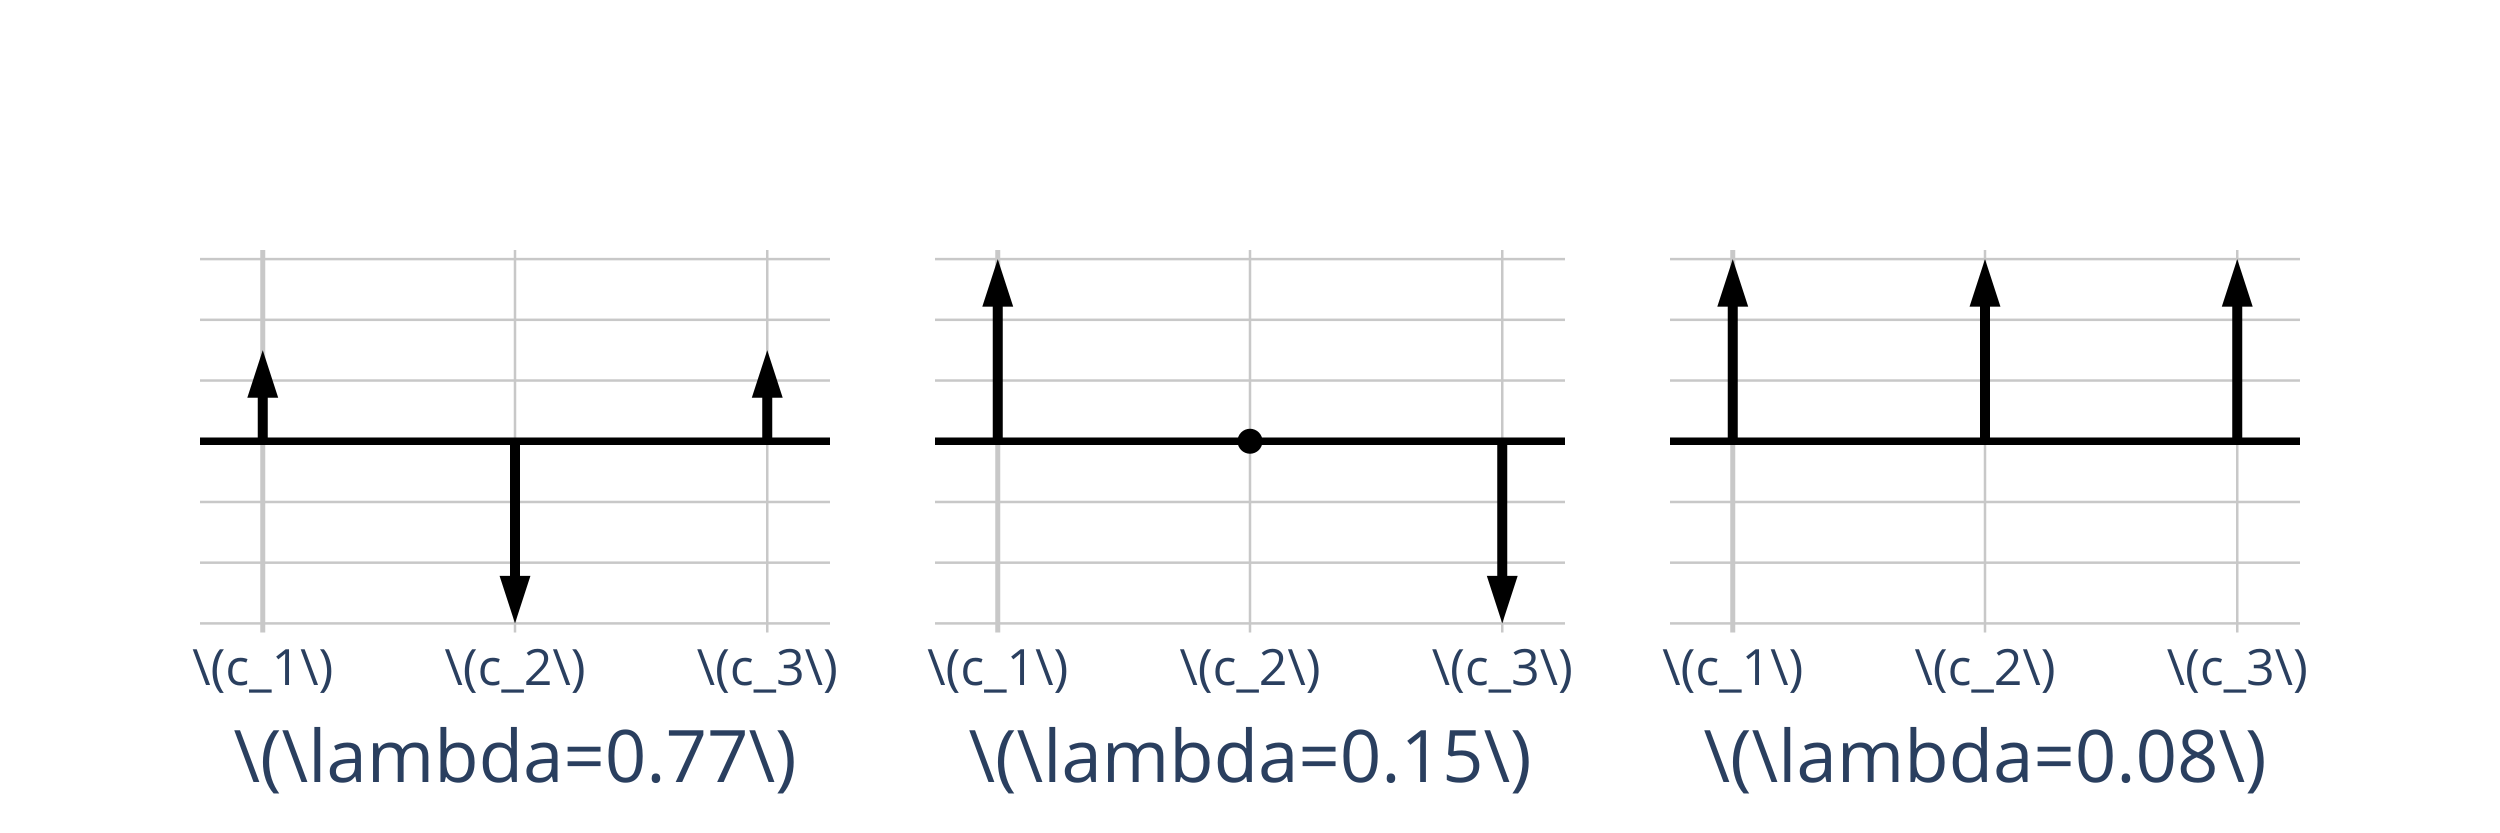
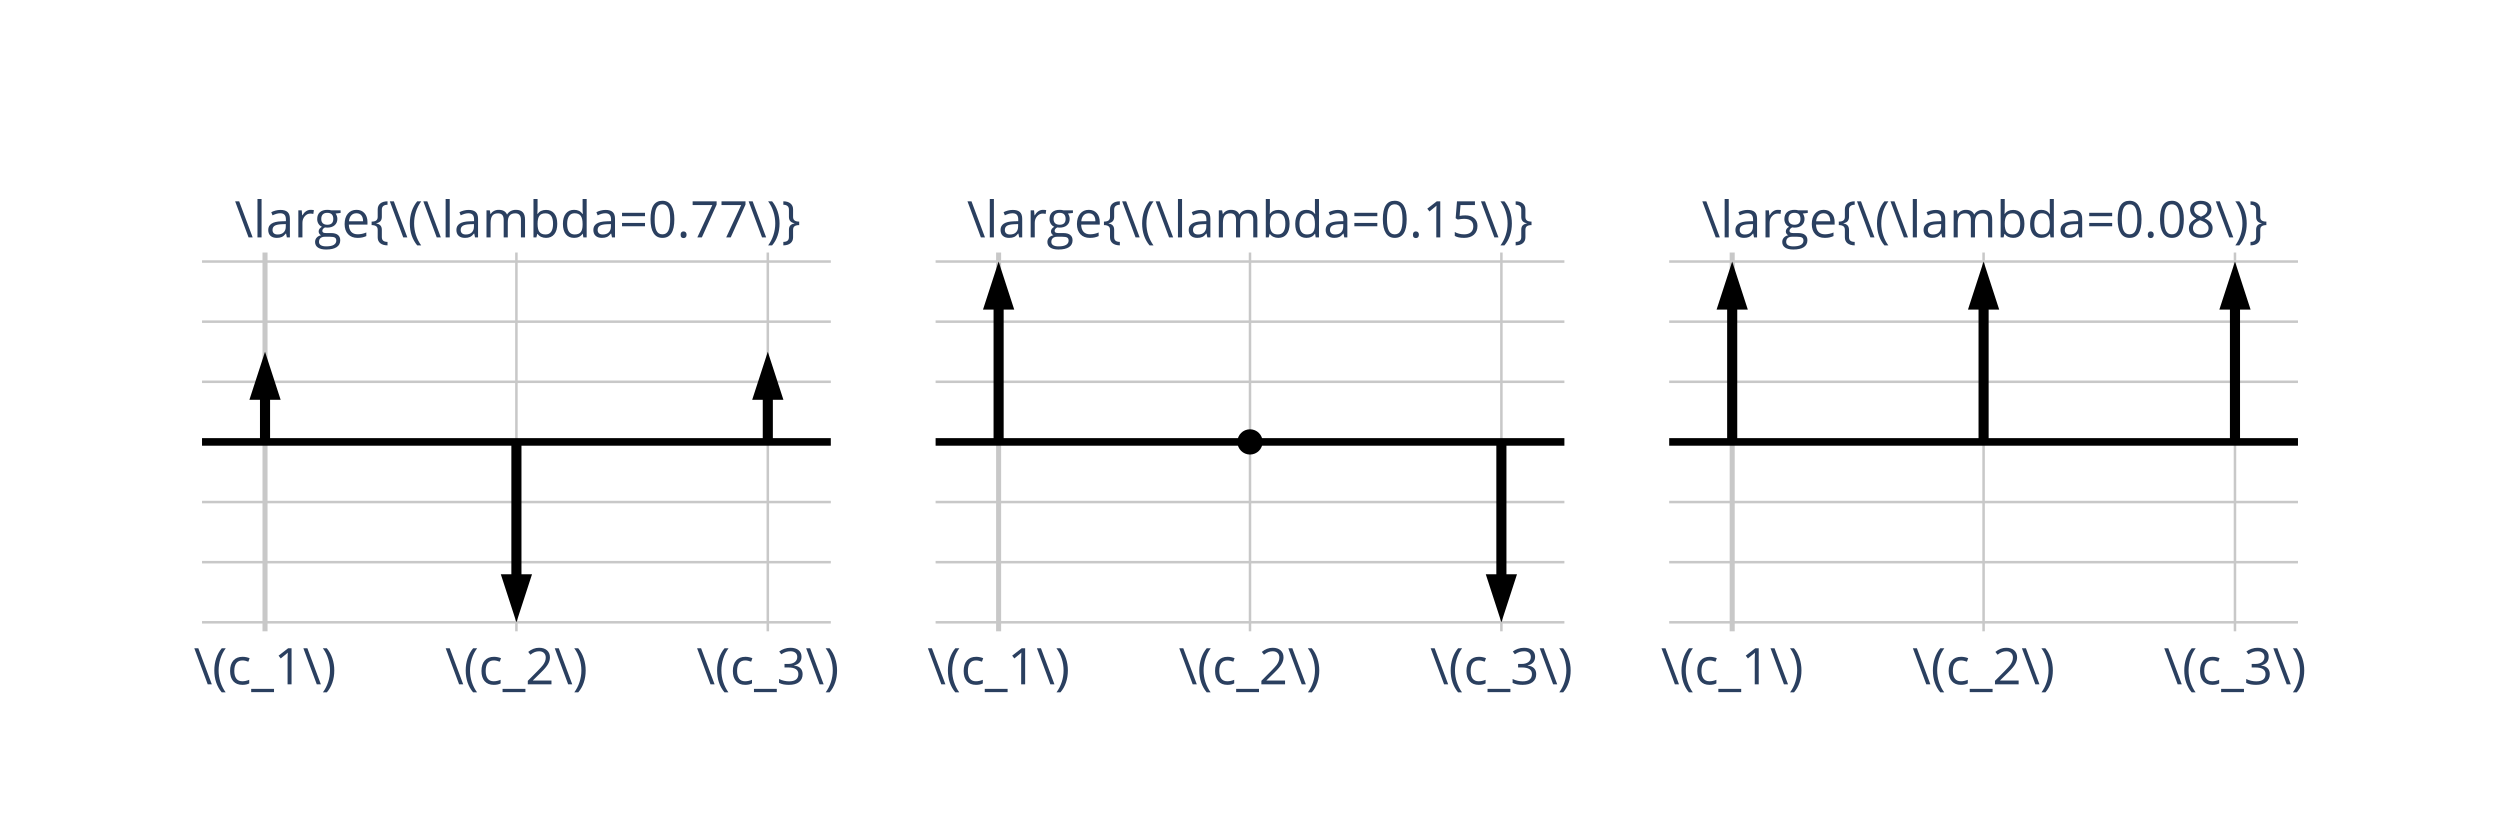
- <svg xmlns="http://www.w3.org/2000/svg" class="main-svg" width="1000" height="333" style="" viewBox="0 0 1000 333">
-   <rect x="0" y="0" width="1000" height="333" style="fill: rgb(255, 255, 255); fill-opacity: 1;" />
-   <defs id="defs-2e0c12">
+ <svg xmlns="http://www.w3.org/2000/svg" class="main-svg" width="990" height="330" style="" viewBox="0 0 990 330">
+   <rect x="0" y="0" width="990" height="330" style="fill: rgb(255, 255, 255); fill-opacity: 1;" />
+   <defs id="defs-9448d5">
    <g class="clips">
-       <clipPath id="clip2e0c12xyplot" class="plotclip">
-         <rect width="252" height="153" />
-       </clipPath>
-       <clipPath id="clip2e0c12x2y2plot" class="plotclip">
-         <rect width="252" height="153" />
-       </clipPath>
-       <clipPath id="clip2e0c12x3y3plot" class="plotclip">
-         <rect width="252" height="153" />
-       </clipPath>
-       <clipPath class="axesclip" id="clip2e0c12x">
-         <rect x="80" y="0" width="252" height="333" />
-       </clipPath>
-       <clipPath class="axesclip" id="clip2e0c12y">
-         <rect x="0" y="100" width="1000" height="153" />
-       </clipPath>
-       <clipPath class="axesclip" id="clip2e0c12xy">
-         <rect x="80" y="100" width="252" height="153" />
-       </clipPath>
-       <clipPath class="axesclip" id="clip2e0c12y2">
-         <rect x="0" y="100" width="1000" height="153" />
-       </clipPath>
-       <clipPath class="axesclip" id="clip2e0c12xy2">
-         <rect x="80" y="100" width="252" height="153" />
-       </clipPath>
-       <clipPath class="axesclip" id="clip2e0c12y3">
-         <rect x="0" y="100" width="1000" height="153" />
-       </clipPath>
-       <clipPath class="axesclip" id="clip2e0c12xy3">
-         <rect x="80" y="100" width="252" height="153" />
-       </clipPath>
-       <clipPath class="axesclip" id="clip2e0c12x2">
-         <rect x="374" y="0" width="252" height="333" />
-       </clipPath>
-       <clipPath class="axesclip" id="clip2e0c12x2y">
-         <rect x="374" y="100" width="252" height="153" />
-       </clipPath>
-       <clipPath class="axesclip" id="clip2e0c12x2y2">
-         <rect x="374" y="100" width="252" height="153" />
-       </clipPath>
-       <clipPath class="axesclip" id="clip2e0c12x2y3">
-         <rect x="374" y="100" width="252" height="153" />
-       </clipPath>
-       <clipPath class="axesclip" id="clip2e0c12x3">
-         <rect x="668" y="0" width="252" height="333" />
-       </clipPath>
-       <clipPath class="axesclip" id="clip2e0c12x3y">
-         <rect x="668" y="100" width="252" height="153" />
-       </clipPath>
-       <clipPath class="axesclip" id="clip2e0c12x3y2">
-         <rect x="668" y="100" width="252" height="153" />
-       </clipPath>
-       <clipPath class="axesclip" id="clip2e0c12x3y3">
-         <rect x="668" y="100" width="252" height="153" />
+       <clipPath id="clip9448d5xyplot" class="plotclip">
+         <rect width="249" height="150" />
+       </clipPath>
+       <clipPath id="clip9448d5x2y2plot" class="plotclip">
+         <rect width="249" height="150" />
+       </clipPath>
+       <clipPath id="clip9448d5x3y3plot" class="plotclip">
+         <rect width="249" height="150" />
+       </clipPath>
+       <clipPath class="axesclip" id="clip9448d5x">
+         <rect x="80" y="0" width="249" height="330" />
+       </clipPath>
+       <clipPath class="axesclip" id="clip9448d5y">
+         <rect x="0" y="100" width="990" height="150" />
+       </clipPath>
+       <clipPath class="axesclip" id="clip9448d5xy">
+         <rect x="80" y="100" width="249" height="150" />
+       </clipPath>
+       <clipPath class="axesclip" id="clip9448d5y2">
+         <rect x="0" y="100" width="990" height="150" />
+       </clipPath>
+       <clipPath class="axesclip" id="clip9448d5xy2">
+         <rect x="80" y="100" width="249" height="150" />
+       </clipPath>
+       <clipPath class="axesclip" id="clip9448d5y3">
+         <rect x="0" y="100" width="990" height="150" />
+       </clipPath>
+       <clipPath class="axesclip" id="clip9448d5xy3">
+         <rect x="80" y="100" width="249" height="150" />
+       </clipPath>
+       <clipPath class="axesclip" id="clip9448d5x2">
+         <rect x="370.5" y="0" width="249" height="330" />
+       </clipPath>
+       <clipPath class="axesclip" id="clip9448d5x2y">
+         <rect x="370.5" y="100" width="249" height="150" />
+       </clipPath>
+       <clipPath class="axesclip" id="clip9448d5x2y2">
+         <rect x="370.5" y="100" width="249" height="150" />
+       </clipPath>
+       <clipPath class="axesclip" id="clip9448d5x2y3">
+         <rect x="370.5" y="100" width="249" height="150" />
+       </clipPath>
+       <clipPath class="axesclip" id="clip9448d5x3">
+         <rect x="661" y="0" width="249" height="330" />
+       </clipPath>
+       <clipPath class="axesclip" id="clip9448d5x3y">
+         <rect x="661" y="100" width="249" height="150" />
+       </clipPath>
+       <clipPath class="axesclip" id="clip9448d5x3y2">
+         <rect x="661" y="100" width="249" height="150" />
+       </clipPath>
+       <clipPath class="axesclip" id="clip9448d5x3y3">
+         <rect x="661" y="100" width="249" height="150" />
      </clipPath>
    </g>
    <g class="gradients" />
    <g class="patterns" />
  </defs>
  <g class="bglayer" />
  <g class="layer-below">
    <g class="imagelayer" />
    <g class="shapelayer" />
  </g>
  <g class="cartesianlayer">
    <g class="subplot xy">
      <g class="layer-subplot">
        <g class="shapelayer" />
        <g class="imagelayer" />
      </g>
      <g class="minor-gridlayer">
        <g class="x" />
        <g class="y" />
      </g>
      <g class="gridlayer">
        <g class="x">
-           <path class="xgrid crisp" transform="translate(206,0)" d="M0,100v153" style="stroke: rgb(200, 200, 200); stroke-opacity: 1; stroke-width: 1px;" />
-           <path class="xgrid crisp" transform="translate(306.9,0)" d="M0,100v153" style="stroke: rgb(200, 200, 200); stroke-opacity: 1; stroke-width: 1px;" />
+           <path class="xgrid crisp" transform="translate(204.5,0)" d="M0,100v150" style="stroke: rgb(200, 200, 200); stroke-opacity: 1; stroke-width: 1px;" />
+           <path class="xgrid crisp" transform="translate(304.05,0)" d="M0,100v150" style="stroke: rgb(200, 200, 200); stroke-opacity: 1; stroke-width: 1px;" />
        </g>
        <g class="y">
-           <path class="ygrid crisp" transform="translate(0,249.36)" d="M80,0h252" style="stroke: rgb(200, 200, 200); stroke-opacity: 1; stroke-width: 1px;" />
-           <path class="ygrid crisp" transform="translate(0,225.07)" d="M80,0h252" style="stroke: rgb(200, 200, 200); stroke-opacity: 1; stroke-width: 1px;" />
-           <path class="ygrid crisp" transform="translate(0,200.79)" d="M80,0h252" style="stroke: rgb(200, 200, 200); stroke-opacity: 1; stroke-width: 1px;" />
-           <path class="ygrid crisp" transform="translate(0,152.21)" d="M80,0h252" style="stroke: rgb(200, 200, 200); stroke-opacity: 1; stroke-width: 1px;" />
-           <path class="ygrid crisp" transform="translate(0,127.93)" d="M80,0h252" style="stroke: rgb(200, 200, 200); stroke-opacity: 1; stroke-width: 1px;" />
-           <path class="ygrid crisp" transform="translate(0,103.64)" d="M80,0h252" style="stroke: rgb(200, 200, 200); stroke-opacity: 1; stroke-width: 1px;" />
+           <path class="ygrid crisp" transform="translate(0,246.43)" d="M80,0h249" style="stroke: rgb(200, 200, 200); stroke-opacity: 1; stroke-width: 1px;" />
+           <path class="ygrid crisp" transform="translate(0,222.62)" d="M80,0h249" style="stroke: rgb(200, 200, 200); stroke-opacity: 1; stroke-width: 1px;" />
+           <path class="ygrid crisp" transform="translate(0,198.81)" d="M80,0h249" style="stroke: rgb(200, 200, 200); stroke-opacity: 1; stroke-width: 1px;" />
+           <path class="ygrid crisp" transform="translate(0,151.19)" d="M80,0h249" style="stroke: rgb(200, 200, 200); stroke-opacity: 1; stroke-width: 1px;" />
+           <path class="ygrid crisp" transform="translate(0,127.38)" d="M80,0h249" style="stroke: rgb(200, 200, 200); stroke-opacity: 1; stroke-width: 1px;" />
+           <path class="ygrid crisp" transform="translate(0,103.57)" d="M80,0h249" style="stroke: rgb(200, 200, 200); stroke-opacity: 1; stroke-width: 1px;" />
        </g>
      </g>
      <g class="zerolinelayer">
-         <path class="xzl zl crisp" transform="translate(105.1,0)" d="M0,100v153" style="stroke: rgb(200, 200, 200); stroke-opacity: 1; stroke-width: 2px;" />
-         <path class="yzl zl crisp" transform="translate(0,176.5)" d="M80,0h252" style="stroke: rgb(0, 0, 0); stroke-opacity: 1; stroke-width: 3px;" />
+         <path class="xzl zl crisp" transform="translate(104.95,0)" d="M0,100v150" style="stroke: rgb(200, 200, 200); stroke-opacity: 1; stroke-width: 2px;" />
+         <path class="yzl zl crisp" transform="translate(0,175)" d="M80,0h249" style="stroke: rgb(0, 0, 0); stroke-opacity: 1; stroke-width: 3px;" />
      </g>
      <g class="layer-between">
        <g class="shapelayer" />
        <g class="imagelayer" />
      </g>
      <path class="xlines-below" />
      <path class="ylines-below" />
      <g class="overlines-below" />
      <g class="xaxislayer-below" />
      <g class="yaxislayer-below" />
      <g class="overaxes-below" />
      <g class="overplot">
-         <g class="xy" transform="translate(80,100)" clip-path="url(#clip2e0c12xyplot)">
+         <g class="xy" transform="translate(80,100)" clip-path="url(#clip9448d5xyplot)">
          <g class="scatterlayer mlayer">
-             <g class="trace scatter trace11a293" style="stroke-miterlimit: 2; opacity: 1;">
-               <g class="fills" />
-               <g class="errorbars" />
-               <g class="lines">
-                 <path class="js-line" d="M25.1,76.5L25.1,58.07" style="vector-effect: none; fill: none; stroke: rgb(0, 0, 0); stroke-opacity: 1; stroke-width: 4px; opacity: 1;" />
-               </g>
-               <g class="points">
-                 <path class="point" transform="translate(25.1,76.5)" d="M0,0Z" style="opacity: 1; stroke-width: 0px; fill: rgb(0, 0, 0); fill-opacity: 1;" />
-                 <path class="point" transform="translate(25.1,40.07)" d="M0,0L-6.18,19.021L6.18,19.021Z" style="opacity: 1; stroke-width: 0px; fill: rgb(0, 0, 0); fill-opacity: 1;" />
-               </g>
-               <g class="text" />
-             </g>
-             <g class="trace scatter trace3b2b8d" style="stroke-miterlimit: 2; opacity: 1;">
-               <g class="fills" />
-               <g class="errorbars" />
-               <g class="lines">
-                 <path class="js-line" d="M126,76.5L126,131.36" style="vector-effect: none; fill: none; stroke: rgb(0, 0, 0); stroke-opacity: 1; stroke-width: 4px; opacity: 1;" />
-               </g>
-               <g class="points">
-                 <path class="point" transform="translate(126,76.5)" d="M0,0Z" style="opacity: 1; stroke-width: 0px; fill: rgb(0, 0, 0); fill-opacity: 1;" />
-                 <path class="point" transform="translate(126,149.36)" d="M0,0L6.18,-19.021L-6.18,-19.021Z" style="opacity: 1; stroke-width: 0px; fill: rgb(0, 0, 0); fill-opacity: 1;" />
-               </g>
-               <g class="text" />
-             </g>
-             <g class="trace scatter traceee4ee1" style="stroke-miterlimit: 2; opacity: 1;">
-               <g class="fills" />
-               <g class="errorbars" />
-               <g class="lines">
-                 <path class="js-line" d="M226.9,76.5L226.9,58.07" style="vector-effect: none; fill: none; stroke: rgb(0, 0, 0); stroke-opacity: 1; stroke-width: 4px; opacity: 1;" />
-               </g>
-               <g class="points">
-                 <path class="point" transform="translate(226.9,76.5)" d="M0,0Z" style="opacity: 1; stroke-width: 0px; fill: rgb(0, 0, 0); fill-opacity: 1;" />
-                 <path class="point" transform="translate(226.9,40.07)" d="M0,0L-6.18,19.021L6.18,19.021Z" style="opacity: 1; stroke-width: 0px; fill: rgb(0, 0, 0); fill-opacity: 1;" />
+             <g class="trace scatter trace33ab09" style="stroke-miterlimit: 2; opacity: 1;">
+               <g class="fills" />
+               <g class="errorbars" />
+               <g class="lines">
+                 <path class="js-line" d="M24.95,75L24.95,57.29" style="vector-effect: none; fill: none; stroke: rgb(0, 0, 0); stroke-opacity: 1; stroke-width: 4px; opacity: 1;" />
+               </g>
+               <g class="points">
+                 <path class="point" transform="translate(24.95,75)" d="M0,0Z" style="opacity: 1; stroke-width: 0px; fill: rgb(0, 0, 0); fill-opacity: 1;" />
+                 <path class="point" transform="translate(24.95,39.29)" d="M0,0L-6.18,19.021L6.18,19.021Z" style="opacity: 1; stroke-width: 0px; fill: rgb(0, 0, 0); fill-opacity: 1;" />
+               </g>
+               <g class="text" />
+             </g>
+             <g class="trace scatter traceadd3be" style="stroke-miterlimit: 2; opacity: 1;">
+               <g class="fills" />
+               <g class="errorbars" />
+               <g class="lines">
+                 <path class="js-line" d="M124.5,75L124.5,128.43" style="vector-effect: none; fill: none; stroke: rgb(0, 0, 0); stroke-opacity: 1; stroke-width: 4px; opacity: 1;" />
+               </g>
+               <g class="points">
+                 <path class="point" transform="translate(124.5,75)" d="M0,0Z" style="opacity: 1; stroke-width: 0px; fill: rgb(0, 0, 0); fill-opacity: 1;" />
+                 <path class="point" transform="translate(124.5,146.43)" d="M0,0L6.18,-19.021L-6.18,-19.021Z" style="opacity: 1; stroke-width: 0px; fill: rgb(0, 0, 0); fill-opacity: 1;" />
+               </g>
+               <g class="text" />
+             </g>
+             <g class="trace scatter trace45c972" style="stroke-miterlimit: 2; opacity: 1;">
+               <g class="fills" />
+               <g class="errorbars" />
+               <g class="lines">
+                 <path class="js-line" d="M224.05,75L224.05,57.29" style="vector-effect: none; fill: none; stroke: rgb(0, 0, 0); stroke-opacity: 1; stroke-width: 4px; opacity: 1;" />
+               </g>
+               <g class="points">
+                 <path class="point" transform="translate(224.05,75)" d="M0,0Z" style="opacity: 1; stroke-width: 0px; fill: rgb(0, 0, 0); fill-opacity: 1;" />
+                 <path class="point" transform="translate(224.05,39.29)" d="M0,0L-6.18,19.021L6.18,19.021Z" style="opacity: 1; stroke-width: 0px; fill: rgb(0, 0, 0); fill-opacity: 1;" />
              </g>
              <g class="text" />
            </g>
          </g>
        </g>
      </g>
      <path class="xlines-above crisp" d="M0,0" style="fill: none;" />
      <path class="ylines-above crisp" d="M0,0" style="fill: none;" />
      <g class="overlines-above" />
      <g class="xaxislayer-above">
        <g class="xtick">
-           <text text-anchor="middle" x="0" y="274" transform="translate(105.1,0)" style="font-family: 'Open Sans', verdana, arial, sans-serif; font-size: 20px; fill: rgb(42, 63, 95); fill-opacity: 1; white-space: pre; opacity: 1;">\(c_1\)</text>
+           <text text-anchor="middle" x="0" y="271" transform="translate(104.95,0)" style="font-family: 'Open Sans', verdana, arial, sans-serif; font-size: 20px; fill: rgb(42, 63, 95); fill-opacity: 1; white-space: pre; opacity: 1;">\(c_1\)</text>
        </g>
        <g class="xtick">
-           <text text-anchor="middle" x="0" y="274" style="font-family: 'Open Sans', verdana, arial, sans-serif; font-size: 20px; fill: rgb(42, 63, 95); fill-opacity: 1; white-space: pre; opacity: 1;" transform="translate(206,0)">\(c_2\)</text>
+           <text text-anchor="middle" x="0" y="271" style="font-family: 'Open Sans', verdana, arial, sans-serif; font-size: 20px; fill: rgb(42, 63, 95); fill-opacity: 1; white-space: pre; opacity: 1;" transform="translate(204.5,0)">\(c_2\)</text>
        </g>
        <g class="xtick">
-           <text text-anchor="middle" x="0" y="274" style="font-family: 'Open Sans', verdana, arial, sans-serif; font-size: 20px; fill: rgb(42, 63, 95); fill-opacity: 1; white-space: pre; opacity: 1;" transform="translate(306.9,0)">\(c_3\)</text>
+           <text text-anchor="middle" x="0" y="271" style="font-family: 'Open Sans', verdana, arial, sans-serif; font-size: 20px; fill: rgb(42, 63, 95); fill-opacity: 1; white-space: pre; opacity: 1;" transform="translate(304.05,0)">\(c_3\)</text>
        </g>
      </g>
      <g class="yaxislayer-above" />
      <g class="overaxes-above" />
    </g>
    <g class="subplot x2y2">
      <g class="layer-subplot">
        <g class="shapelayer" />
        <g class="imagelayer" />
      </g>
      <g class="minor-gridlayer">
        <g class="x2" />
        <g class="y2" />
      </g>
      <g class="gridlayer">
        <g class="x2">
-           <path class="x2grid crisp" transform="translate(500,0)" d="M0,100v153" style="stroke: rgb(200, 200, 200); stroke-opacity: 1; stroke-width: 1px;" />
-           <path class="x2grid crisp" transform="translate(600.9,0)" d="M0,100v153" style="stroke: rgb(200, 200, 200); stroke-opacity: 1; stroke-width: 1px;" />
+           <path class="x2grid crisp" transform="translate(495,0)" d="M0,100v150" style="stroke: rgb(200, 200, 200); stroke-opacity: 1; stroke-width: 1px;" />
+           <path class="x2grid crisp" transform="translate(594.55,0)" d="M0,100v150" style="stroke: rgb(200, 200, 200); stroke-opacity: 1; stroke-width: 1px;" />
        </g>
        <g class="y2">
-           <path class="y2grid crisp" transform="translate(0,249.36)" d="M374,0h252" style="stroke: rgb(200, 200, 200); stroke-opacity: 1; stroke-width: 1px;" />
-           <path class="y2grid crisp" transform="translate(0,225.07)" d="M374,0h252" style="stroke: rgb(200, 200, 200); stroke-opacity: 1; stroke-width: 1px;" />
-           <path class="y2grid crisp" transform="translate(0,200.79)" d="M374,0h252" style="stroke: rgb(200, 200, 200); stroke-opacity: 1; stroke-width: 1px;" />
-           <path class="y2grid crisp" transform="translate(0,152.21)" d="M374,0h252" style="stroke: rgb(200, 200, 200); stroke-opacity: 1; stroke-width: 1px;" />
-           <path class="y2grid crisp" transform="translate(0,127.93)" d="M374,0h252" style="stroke: rgb(200, 200, 200); stroke-opacity: 1; stroke-width: 1px;" />
-           <path class="y2grid crisp" transform="translate(0,103.64)" d="M374,0h252" style="stroke: rgb(200, 200, 200); stroke-opacity: 1; stroke-width: 1px;" />
+           <path class="y2grid crisp" transform="translate(0,246.43)" d="M370.5,0h249" style="stroke: rgb(200, 200, 200); stroke-opacity: 1; stroke-width: 1px;" />
+           <path class="y2grid crisp" transform="translate(0,222.62)" d="M370.5,0h249" style="stroke: rgb(200, 200, 200); stroke-opacity: 1; stroke-width: 1px;" />
+           <path class="y2grid crisp" transform="translate(0,198.81)" d="M370.5,0h249" style="stroke: rgb(200, 200, 200); stroke-opacity: 1; stroke-width: 1px;" />
+           <path class="y2grid crisp" transform="translate(0,151.19)" d="M370.5,0h249" style="stroke: rgb(200, 200, 200); stroke-opacity: 1; stroke-width: 1px;" />
+           <path class="y2grid crisp" transform="translate(0,127.38)" d="M370.5,0h249" style="stroke: rgb(200, 200, 200); stroke-opacity: 1; stroke-width: 1px;" />
+           <path class="y2grid crisp" transform="translate(0,103.57)" d="M370.5,0h249" style="stroke: rgb(200, 200, 200); stroke-opacity: 1; stroke-width: 1px;" />
        </g>
      </g>
      <g class="zerolinelayer">
-         <path class="x2zl zl crisp" transform="translate(399.1,0)" d="M0,100v153" style="stroke: rgb(200, 200, 200); stroke-opacity: 1; stroke-width: 2px;" />
-         <path class="y2zl zl crisp" transform="translate(0,176.5)" d="M374,0h252" style="stroke: rgb(0, 0, 0); stroke-opacity: 1; stroke-width: 3px;" />
+         <path class="x2zl zl crisp" transform="translate(395.45,0)" d="M0,100v150" style="stroke: rgb(200, 200, 200); stroke-opacity: 1; stroke-width: 2px;" />
+         <path class="y2zl zl crisp" transform="translate(0,175)" d="M370.5,0h249" style="stroke: rgb(0, 0, 0); stroke-opacity: 1; stroke-width: 3px;" />
      </g>
      <g class="layer-between">
        <g class="shapelayer" />
        <g class="imagelayer" />
      </g>
      <path class="xlines-below" />
      <path class="ylines-below" />
      <g class="overlines-below" />
      <g class="xaxislayer-below" />
      <g class="yaxislayer-below" />
      <g class="overaxes-below" />
      <g class="overplot">
-         <g class="x2y2" transform="translate(374,100)" clip-path="url(#clip2e0c12x2y2plot)">
+         <g class="x2y2" transform="translate(370.5,100)" clip-path="url(#clip9448d5x2y2plot)">
          <g class="scatterlayer mlayer">
-             <g class="trace scatter trace51cc96" style="stroke-miterlimit: 2; opacity: 1;">
-               <g class="fills" />
-               <g class="errorbars" />
-               <g class="lines">
-                 <path class="js-line" d="M25.1,76.5L25.1,21.64" style="vector-effect: none; fill: none; stroke: rgb(0, 0, 0); stroke-opacity: 1; stroke-width: 4px; opacity: 1;" />
-               </g>
-               <g class="points">
-                 <path class="point" transform="translate(25.1,76.5)" d="M0,0Z" style="opacity: 1; stroke-width: 0px; fill: rgb(0, 0, 0); fill-opacity: 1;" />
-                 <path class="point" transform="translate(25.1,3.64)" d="M0,0L-6.18,19.021L6.18,19.021Z" style="opacity: 1; stroke-width: 0px; fill: rgb(0, 0, 0); fill-opacity: 1;" />
-               </g>
-               <g class="text" />
-             </g>
-             <g class="trace scatter trace17f882" style="stroke-miterlimit: 2; opacity: 1;">
+             <g class="trace scatter trace7764f5" style="stroke-miterlimit: 2; opacity: 1;">
+               <g class="fills" />
+               <g class="errorbars" />
+               <g class="lines">
+                 <path class="js-line" d="M24.95,75L24.95,21.57" style="vector-effect: none; fill: none; stroke: rgb(0, 0, 0); stroke-opacity: 1; stroke-width: 4px; opacity: 1;" />
+               </g>
+               <g class="points">
+                 <path class="point" transform="translate(24.95,75)" d="M0,0Z" style="opacity: 1; stroke-width: 0px; fill: rgb(0, 0, 0); fill-opacity: 1;" />
+                 <path class="point" transform="translate(24.95,3.57)" d="M0,0L-6.18,19.021L6.18,19.021Z" style="opacity: 1; stroke-width: 0px; fill: rgb(0, 0, 0); fill-opacity: 1;" />
+               </g>
+               <g class="text" />
+             </g>
+             <g class="trace scatter traceb0de6c" style="stroke-miterlimit: 2; opacity: 1;">
              <g class="fills" />
              <g class="errorbars" />
              <g class="lines" />
              <g class="points">
-                 <path class="point" transform="translate(126,76.5)" d="M5,0A5,5 0 1,1 0,-5A5,5 0 0,1 5,0Z" style="opacity: 1; stroke-width: 0px; fill: rgb(0, 0, 0); fill-opacity: 1;" />
-               </g>
-               <g class="text" />
-             </g>
-             <g class="trace scatter tracef322fc" style="stroke-miterlimit: 2; opacity: 1;">
-               <g class="fills" />
-               <g class="errorbars" />
-               <g class="lines">
-                 <path class="js-line" d="M226.9,76.5L226.9,131.36" style="vector-effect: none; fill: none; stroke: rgb(0, 0, 0); stroke-opacity: 1; stroke-width: 4px; opacity: 1;" />
-               </g>
-               <g class="points">
-                 <path class="point" transform="translate(226.9,76.5)" d="M0,0Z" style="opacity: 1; stroke-width: 0px; fill: rgb(0, 0, 0); fill-opacity: 1;" />
-                 <path class="point" transform="translate(226.9,149.36)" d="M0,0L6.18,-19.021L-6.18,-19.021Z" style="opacity: 1; stroke-width: 0px; fill: rgb(0, 0, 0); fill-opacity: 1;" />
+                 <path class="point" transform="translate(124.5,75)" d="M5,0A5,5 0 1,1 0,-5A5,5 0 0,1 5,0Z" style="opacity: 1; stroke-width: 0px; fill: rgb(0, 0, 0); fill-opacity: 1;" />
+               </g>
+               <g class="text" />
+             </g>
+             <g class="trace scatter tracea4ae51" style="stroke-miterlimit: 2; opacity: 1;">
+               <g class="fills" />
+               <g class="errorbars" />
+               <g class="lines">
+                 <path class="js-line" d="M224.05,75L224.05,128.43" style="vector-effect: none; fill: none; stroke: rgb(0, 0, 0); stroke-opacity: 1; stroke-width: 4px; opacity: 1;" />
+               </g>
+               <g class="points">
+                 <path class="point" transform="translate(224.05,75)" d="M0,0Z" style="opacity: 1; stroke-width: 0px; fill: rgb(0, 0, 0); fill-opacity: 1;" />
+                 <path class="point" transform="translate(224.05,146.43)" d="M0,0L6.18,-19.021L-6.18,-19.021Z" style="opacity: 1; stroke-width: 0px; fill: rgb(0, 0, 0); fill-opacity: 1;" />
              </g>
              <g class="text" />
            </g>
          </g>
        </g>
      </g>
      <path class="xlines-above crisp" d="M0,0" style="fill: none;" />
      <path class="ylines-above crisp" d="M0,0" style="fill: none;" />
      <g class="overlines-above" />
      <g class="xaxislayer-above">
        <g class="x2tick">
-           <text text-anchor="middle" x="0" y="274" transform="translate(399.1,0)" style="font-family: 'Open Sans', verdana, arial, sans-serif; font-size: 20px; fill: rgb(42, 63, 95); fill-opacity: 1; white-space: pre; opacity: 1;">\(c_1\)</text>
+           <text text-anchor="middle" x="0" y="271" transform="translate(395.45,0)" style="font-family: 'Open Sans', verdana, arial, sans-serif; font-size: 20px; fill: rgb(42, 63, 95); fill-opacity: 1; white-space: pre; opacity: 1;">\(c_1\)</text>
        </g>
        <g class="x2tick">
-           <text text-anchor="middle" x="0" y="274" style="font-family: 'Open Sans', verdana, arial, sans-serif; font-size: 20px; fill: rgb(42, 63, 95); fill-opacity: 1; white-space: pre; opacity: 1;" transform="translate(500,0)">\(c_2\)</text>
+           <text text-anchor="middle" x="0" y="271" style="font-family: 'Open Sans', verdana, arial, sans-serif; font-size: 20px; fill: rgb(42, 63, 95); fill-opacity: 1; white-space: pre; opacity: 1;" transform="translate(495,0)">\(c_2\)</text>
        </g>
        <g class="x2tick">
-           <text text-anchor="middle" x="0" y="274" style="font-family: 'Open Sans', verdana, arial, sans-serif; font-size: 20px; fill: rgb(42, 63, 95); fill-opacity: 1; white-space: pre; opacity: 1;" transform="translate(600.9,0)">\(c_3\)</text>
+           <text text-anchor="middle" x="0" y="271" style="font-family: 'Open Sans', verdana, arial, sans-serif; font-size: 20px; fill: rgb(42, 63, 95); fill-opacity: 1; white-space: pre; opacity: 1;" transform="translate(594.55,0)">\(c_3\)</text>
        </g>
      </g>
      <g class="yaxislayer-above" />
      <g class="overaxes-above" />
    </g>
    <g class="subplot x3y3">
      <g class="layer-subplot">
        <g class="shapelayer" />
        <g class="imagelayer" />
      </g>
      <g class="minor-gridlayer">
        <g class="x3" />
        <g class="y3" />
      </g>
      <g class="gridlayer">
        <g class="x3">
-           <path class="x3grid crisp" transform="translate(794,0)" d="M0,100v153" style="stroke: rgb(200, 200, 200); stroke-opacity: 1; stroke-width: 1px;" />
-           <path class="x3grid crisp" transform="translate(894.9,0)" d="M0,100v153" style="stroke: rgb(200, 200, 200); stroke-opacity: 1; stroke-width: 1px;" />
+           <path class="x3grid crisp" transform="translate(785.5,0)" d="M0,100v150" style="stroke: rgb(200, 200, 200); stroke-opacity: 1; stroke-width: 1px;" />
+           <path class="x3grid crisp" transform="translate(885.05,0)" d="M0,100v150" style="stroke: rgb(200, 200, 200); stroke-opacity: 1; stroke-width: 1px;" />
        </g>
        <g class="y3">
-           <path class="y3grid crisp" transform="translate(0,249.36)" d="M668,0h252" style="stroke: rgb(200, 200, 200); stroke-opacity: 1; stroke-width: 1px;" />
-           <path class="y3grid crisp" transform="translate(0,225.07)" d="M668,0h252" style="stroke: rgb(200, 200, 200); stroke-opacity: 1; stroke-width: 1px;" />
-           <path class="y3grid crisp" transform="translate(0,200.79)" d="M668,0h252" style="stroke: rgb(200, 200, 200); stroke-opacity: 1; stroke-width: 1px;" />
-           <path class="y3grid crisp" transform="translate(0,152.21)" d="M668,0h252" style="stroke: rgb(200, 200, 200); stroke-opacity: 1; stroke-width: 1px;" />
-           <path class="y3grid crisp" transform="translate(0,127.93)" d="M668,0h252" style="stroke: rgb(200, 200, 200); stroke-opacity: 1; stroke-width: 1px;" />
-           <path class="y3grid crisp" transform="translate(0,103.64)" d="M668,0h252" style="stroke: rgb(200, 200, 200); stroke-opacity: 1; stroke-width: 1px;" />
+           <path class="y3grid crisp" transform="translate(0,246.43)" d="M661,0h249" style="stroke: rgb(200, 200, 200); stroke-opacity: 1; stroke-width: 1px;" />
+           <path class="y3grid crisp" transform="translate(0,222.62)" d="M661,0h249" style="stroke: rgb(200, 200, 200); stroke-opacity: 1; stroke-width: 1px;" />
+           <path class="y3grid crisp" transform="translate(0,198.81)" d="M661,0h249" style="stroke: rgb(200, 200, 200); stroke-opacity: 1; stroke-width: 1px;" />
+           <path class="y3grid crisp" transform="translate(0,151.19)" d="M661,0h249" style="stroke: rgb(200, 200, 200); stroke-opacity: 1; stroke-width: 1px;" />
+           <path class="y3grid crisp" transform="translate(0,127.38)" d="M661,0h249" style="stroke: rgb(200, 200, 200); stroke-opacity: 1; stroke-width: 1px;" />
+           <path class="y3grid crisp" transform="translate(0,103.57)" d="M661,0h249" style="stroke: rgb(200, 200, 200); stroke-opacity: 1; stroke-width: 1px;" />
        </g>
      </g>
      <g class="zerolinelayer">
-         <path class="x3zl zl crisp" transform="translate(693.1,0)" d="M0,100v153" style="stroke: rgb(200, 200, 200); stroke-opacity: 1; stroke-width: 2px;" />
-         <path class="y3zl zl crisp" transform="translate(0,176.5)" d="M668,0h252" style="stroke: rgb(0, 0, 0); stroke-opacity: 1; stroke-width: 3px;" />
+         <path class="x3zl zl crisp" transform="translate(685.95,0)" d="M0,100v150" style="stroke: rgb(200, 200, 200); stroke-opacity: 1; stroke-width: 2px;" />
+         <path class="y3zl zl crisp" transform="translate(0,175)" d="M661,0h249" style="stroke: rgb(0, 0, 0); stroke-opacity: 1; stroke-width: 3px;" />
      </g>
      <g class="layer-between">
        <g class="shapelayer" />
        <g class="imagelayer" />
      </g>
      <path class="xlines-below" />
      <path class="ylines-below" />
      <g class="overlines-below" />
      <g class="xaxislayer-below" />
      <g class="yaxislayer-below" />
      <g class="overaxes-below" />
      <g class="overplot">
-         <g class="x3y3" transform="translate(668,100)" clip-path="url(#clip2e0c12x3y3plot)">
+         <g class="x3y3" transform="translate(661,100)" clip-path="url(#clip9448d5x3y3plot)">
          <g class="scatterlayer mlayer">
-             <g class="trace scatter traceb80186" style="stroke-miterlimit: 2; opacity: 1;">
-               <g class="fills" />
-               <g class="errorbars" />
-               <g class="lines">
-                 <path class="js-line" d="M25.1,76.5L25.1,21.64" style="vector-effect: none; fill: none; stroke: rgb(0, 0, 0); stroke-opacity: 1; stroke-width: 4px; opacity: 1;" />
-               </g>
-               <g class="points">
-                 <path class="point" transform="translate(25.1,76.5)" d="M0,0Z" style="opacity: 1; stroke-width: 0px; fill: rgb(0, 0, 0); fill-opacity: 1;" />
-                 <path class="point" transform="translate(25.1,3.64)" d="M0,0L-6.18,19.021L6.18,19.021Z" style="opacity: 1; stroke-width: 0px; fill: rgb(0, 0, 0); fill-opacity: 1;" />
-               </g>
-               <g class="text" />
-             </g>
-             <g class="trace scatter tracee74e1b" style="stroke-miterlimit: 2; opacity: 1;">
-               <g class="fills" />
-               <g class="errorbars" />
-               <g class="lines">
-                 <path class="js-line" d="M126,76.5L126,21.64" style="vector-effect: none; fill: none; stroke: rgb(0, 0, 0); stroke-opacity: 1; stroke-width: 4px; opacity: 1;" />
-               </g>
-               <g class="points">
-                 <path class="point" transform="translate(126,76.5)" d="M0,0Z" style="opacity: 1; stroke-width: 0px; fill: rgb(0, 0, 0); fill-opacity: 1;" />
-                 <path class="point" transform="translate(126,3.64)" d="M0,0L-6.18,19.021L6.18,19.021Z" style="opacity: 1; stroke-width: 0px; fill: rgb(0, 0, 0); fill-opacity: 1;" />
-               </g>
-               <g class="text" />
-             </g>
-             <g class="trace scatter tracee40115" style="stroke-miterlimit: 2; opacity: 1;">
-               <g class="fills" />
-               <g class="errorbars" />
-               <g class="lines">
-                 <path class="js-line" d="M226.9,76.5L226.9,21.64" style="vector-effect: none; fill: none; stroke: rgb(0, 0, 0); stroke-opacity: 1; stroke-width: 4px; opacity: 1;" />
-               </g>
-               <g class="points">
-                 <path class="point" transform="translate(226.9,76.5)" d="M0,0Z" style="opacity: 1; stroke-width: 0px; fill: rgb(0, 0, 0); fill-opacity: 1;" />
-                 <path class="point" transform="translate(226.9,3.64)" d="M0,0L-6.18,19.021L6.18,19.021Z" style="opacity: 1; stroke-width: 0px; fill: rgb(0, 0, 0); fill-opacity: 1;" />
+             <g class="trace scatter tracee507fc" style="stroke-miterlimit: 2; opacity: 1;">
+               <g class="fills" />
+               <g class="errorbars" />
+               <g class="lines">
+                 <path class="js-line" d="M24.95,75L24.95,21.57" style="vector-effect: none; fill: none; stroke: rgb(0, 0, 0); stroke-opacity: 1; stroke-width: 4px; opacity: 1;" />
+               </g>
+               <g class="points">
+                 <path class="point" transform="translate(24.95,75)" d="M0,0Z" style="opacity: 1; stroke-width: 0px; fill: rgb(0, 0, 0); fill-opacity: 1;" />
+                 <path class="point" transform="translate(24.95,3.57)" d="M0,0L-6.18,19.021L6.18,19.021Z" style="opacity: 1; stroke-width: 0px; fill: rgb(0, 0, 0); fill-opacity: 1;" />
+               </g>
+               <g class="text" />
+             </g>
+             <g class="trace scatter trace250f62" style="stroke-miterlimit: 2; opacity: 1;">
+               <g class="fills" />
+               <g class="errorbars" />
+               <g class="lines">
+                 <path class="js-line" d="M124.5,75L124.5,21.57" style="vector-effect: none; fill: none; stroke: rgb(0, 0, 0); stroke-opacity: 1; stroke-width: 4px; opacity: 1;" />
+               </g>
+               <g class="points">
+                 <path class="point" transform="translate(124.5,75)" d="M0,0Z" style="opacity: 1; stroke-width: 0px; fill: rgb(0, 0, 0); fill-opacity: 1;" />
+                 <path class="point" transform="translate(124.5,3.57)" d="M0,0L-6.18,19.021L6.18,19.021Z" style="opacity: 1; stroke-width: 0px; fill: rgb(0, 0, 0); fill-opacity: 1;" />
+               </g>
+               <g class="text" />
+             </g>
+             <g class="trace scatter tracef4e18b" style="stroke-miterlimit: 2; opacity: 1;">
+               <g class="fills" />
+               <g class="errorbars" />
+               <g class="lines">
+                 <path class="js-line" d="M224.05,75L224.05,21.57" style="vector-effect: none; fill: none; stroke: rgb(0, 0, 0); stroke-opacity: 1; stroke-width: 4px; opacity: 1;" />
+               </g>
+               <g class="points">
+                 <path class="point" transform="translate(224.05,75)" d="M0,0Z" style="opacity: 1; stroke-width: 0px; fill: rgb(0, 0, 0); fill-opacity: 1;" />
+                 <path class="point" transform="translate(224.05,3.57)" d="M0,0L-6.18,19.021L6.18,19.021Z" style="opacity: 1; stroke-width: 0px; fill: rgb(0, 0, 0); fill-opacity: 1;" />
              </g>
              <g class="text" />
            </g>
          </g>
        </g>
      </g>
      <path class="xlines-above crisp" d="M0,0" style="fill: none;" />
      <path class="ylines-above crisp" d="M0,0" style="fill: none;" />
      <g class="overlines-above" />
      <g class="xaxislayer-above">
        <g class="x3tick">
-           <text text-anchor="middle" x="0" y="274" transform="translate(693.1,0)" style="font-family: 'Open Sans', verdana, arial, sans-serif; font-size: 20px; fill: rgb(42, 63, 95); fill-opacity: 1; white-space: pre; opacity: 1;">\(c_1\)</text>
+           <text text-anchor="middle" x="0" y="271" transform="translate(685.95,0)" style="font-family: 'Open Sans', verdana, arial, sans-serif; font-size: 20px; fill: rgb(42, 63, 95); fill-opacity: 1; white-space: pre; opacity: 1;">\(c_1\)</text>
        </g>
        <g class="x3tick">
-           <text text-anchor="middle" x="0" y="274" style="font-family: 'Open Sans', verdana, arial, sans-serif; font-size: 20px; fill: rgb(42, 63, 95); fill-opacity: 1; white-space: pre; opacity: 1;" transform="translate(794,0)">\(c_2\)</text>
+           <text text-anchor="middle" x="0" y="271" style="font-family: 'Open Sans', verdana, arial, sans-serif; font-size: 20px; fill: rgb(42, 63, 95); fill-opacity: 1; white-space: pre; opacity: 1;" transform="translate(785.5,0)">\(c_2\)</text>
        </g>
        <g class="x3tick">
-           <text text-anchor="middle" x="0" y="274" style="font-family: 'Open Sans', verdana, arial, sans-serif; font-size: 20px; fill: rgb(42, 63, 95); fill-opacity: 1; white-space: pre; opacity: 1;" transform="translate(894.9,0)">\(c_3\)</text>
+           <text text-anchor="middle" x="0" y="271" style="font-family: 'Open Sans', verdana, arial, sans-serif; font-size: 20px; fill: rgb(42, 63, 95); fill-opacity: 1; white-space: pre; opacity: 1;" transform="translate(885.05,0)">\(c_3\)</text>
        </g>
      </g>
      <g class="yaxislayer-above" />
      <g class="overaxes-above" />
    </g>
  </g>
  <g class="polarlayer" />
  <g class="smithlayer" />
  <g class="ternarylayer" />
  <g class="geolayer" />
  <g class="funnelarealayer" />
  <g class="pielayer" />
  <g class="iciclelayer" />
  <g class="treemaplayer" />
  <g class="sunburstlayer" />
  <g class="glimages" />
-   <defs id="topdefs-2e0c12">
+   <defs id="topdefs-9448d5">
    <g class="clips" />
  </defs>
  <g class="layer-above">
    <g class="imagelayer" />
    <g class="shapelayer" />
  </g>
  <g class="infolayer">
    <g class="g-gtitle" />
-     <g class="g-xtitle">
-       <text class="xtitle" x="206" y="312.8" text-anchor="middle" style="opacity: 1; font-family: 'Open Sans', verdana, arial, sans-serif; font-size: 29px; fill: rgb(42, 63, 95); fill-opacity: 1; white-space: pre;">\(\lambda=0.77\)</text>
-     </g>
-     <g class="g-x2title">
-       <text class="x2title" x="500" y="312.8" text-anchor="middle" style="opacity: 1; font-family: 'Open Sans', verdana, arial, sans-serif; font-size: 29px; fill: rgb(42, 63, 95); fill-opacity: 1; white-space: pre;">\(\lambda=0.15\)</text>
-     </g>
-     <g class="g-x3title">
-       <text class="x3title" x="794" y="312.8" text-anchor="middle" style="opacity: 1; font-family: 'Open Sans', verdana, arial, sans-serif; font-size: 29px; fill: rgb(42, 63, 95); fill-opacity: 1; white-space: pre;">\(\lambda=0.08\)</text>
-     </g>
+     <g class="g-xtitle" />
+     <g class="g-x2title" />
+     <g class="g-x3title" />
    <g class="g-ytitle" />
    <g class="g-y2title" />
    <g class="g-y3title" />
+     <g class="annotation" data-index="0" style="opacity: 1;">
+       <g class="annotation-text-g" transform="rotate(0,204.5,86)">
+         <g class="cursor-pointer" transform="translate(70,72)">
+           <rect class="bg" x="0.5" y="0.5" width="269" height="27" style="stroke-width: 1px; stroke: rgb(0, 0, 0); stroke-opacity: 0; fill: rgb(0, 0, 0); fill-opacity: 0;" />
+           <text class="annotation-text" text-anchor="middle" x="134.984" y="22" style="font-family: 'Open Sans', verdana, arial, sans-serif; font-size: 20px; fill: rgb(42, 63, 95); fill-opacity: 1; white-space: pre;">\large{\(\lambda=0.77\)}</text>
+         </g>
+       </g>
+     </g>
+     <g class="annotation" data-index="1" style="opacity: 1;">
+       <g class="annotation-text-g" transform="rotate(0,495,86)">
+         <g class="cursor-pointer" transform="translate(360,72)">
+           <rect class="bg" x="0.5" y="0.5" width="269" height="27" style="stroke-width: 1px; stroke: rgb(0, 0, 0); stroke-opacity: 0; fill: rgb(0, 0, 0); fill-opacity: 0;" />
+           <text class="annotation-text" text-anchor="middle" x="134.984" y="22" style="font-family: 'Open Sans', verdana, arial, sans-serif; font-size: 20px; fill: rgb(42, 63, 95); fill-opacity: 1; white-space: pre;">\large{\(\lambda=0.15\)}</text>
+         </g>
+       </g>
+     </g>
+     <g class="annotation" data-index="2" style="opacity: 1;">
+       <g class="annotation-text-g" transform="rotate(0,785.5,86)">
+         <g class="cursor-pointer" transform="translate(651,72)">
+           <rect class="bg" x="0.5" y="0.5" width="269" height="27" style="stroke-width: 1px; stroke: rgb(0, 0, 0); stroke-opacity: 0; fill: rgb(0, 0, 0); fill-opacity: 0;" />
+           <text class="annotation-text" text-anchor="middle" x="134.984" y="22" style="font-family: 'Open Sans', verdana, arial, sans-serif; font-size: 20px; fill: rgb(42, 63, 95); fill-opacity: 1; white-space: pre;">\large{\(\lambda=0.08\)}</text>
+         </g>
+       </g>
+     </g>
  </g>
</svg>
